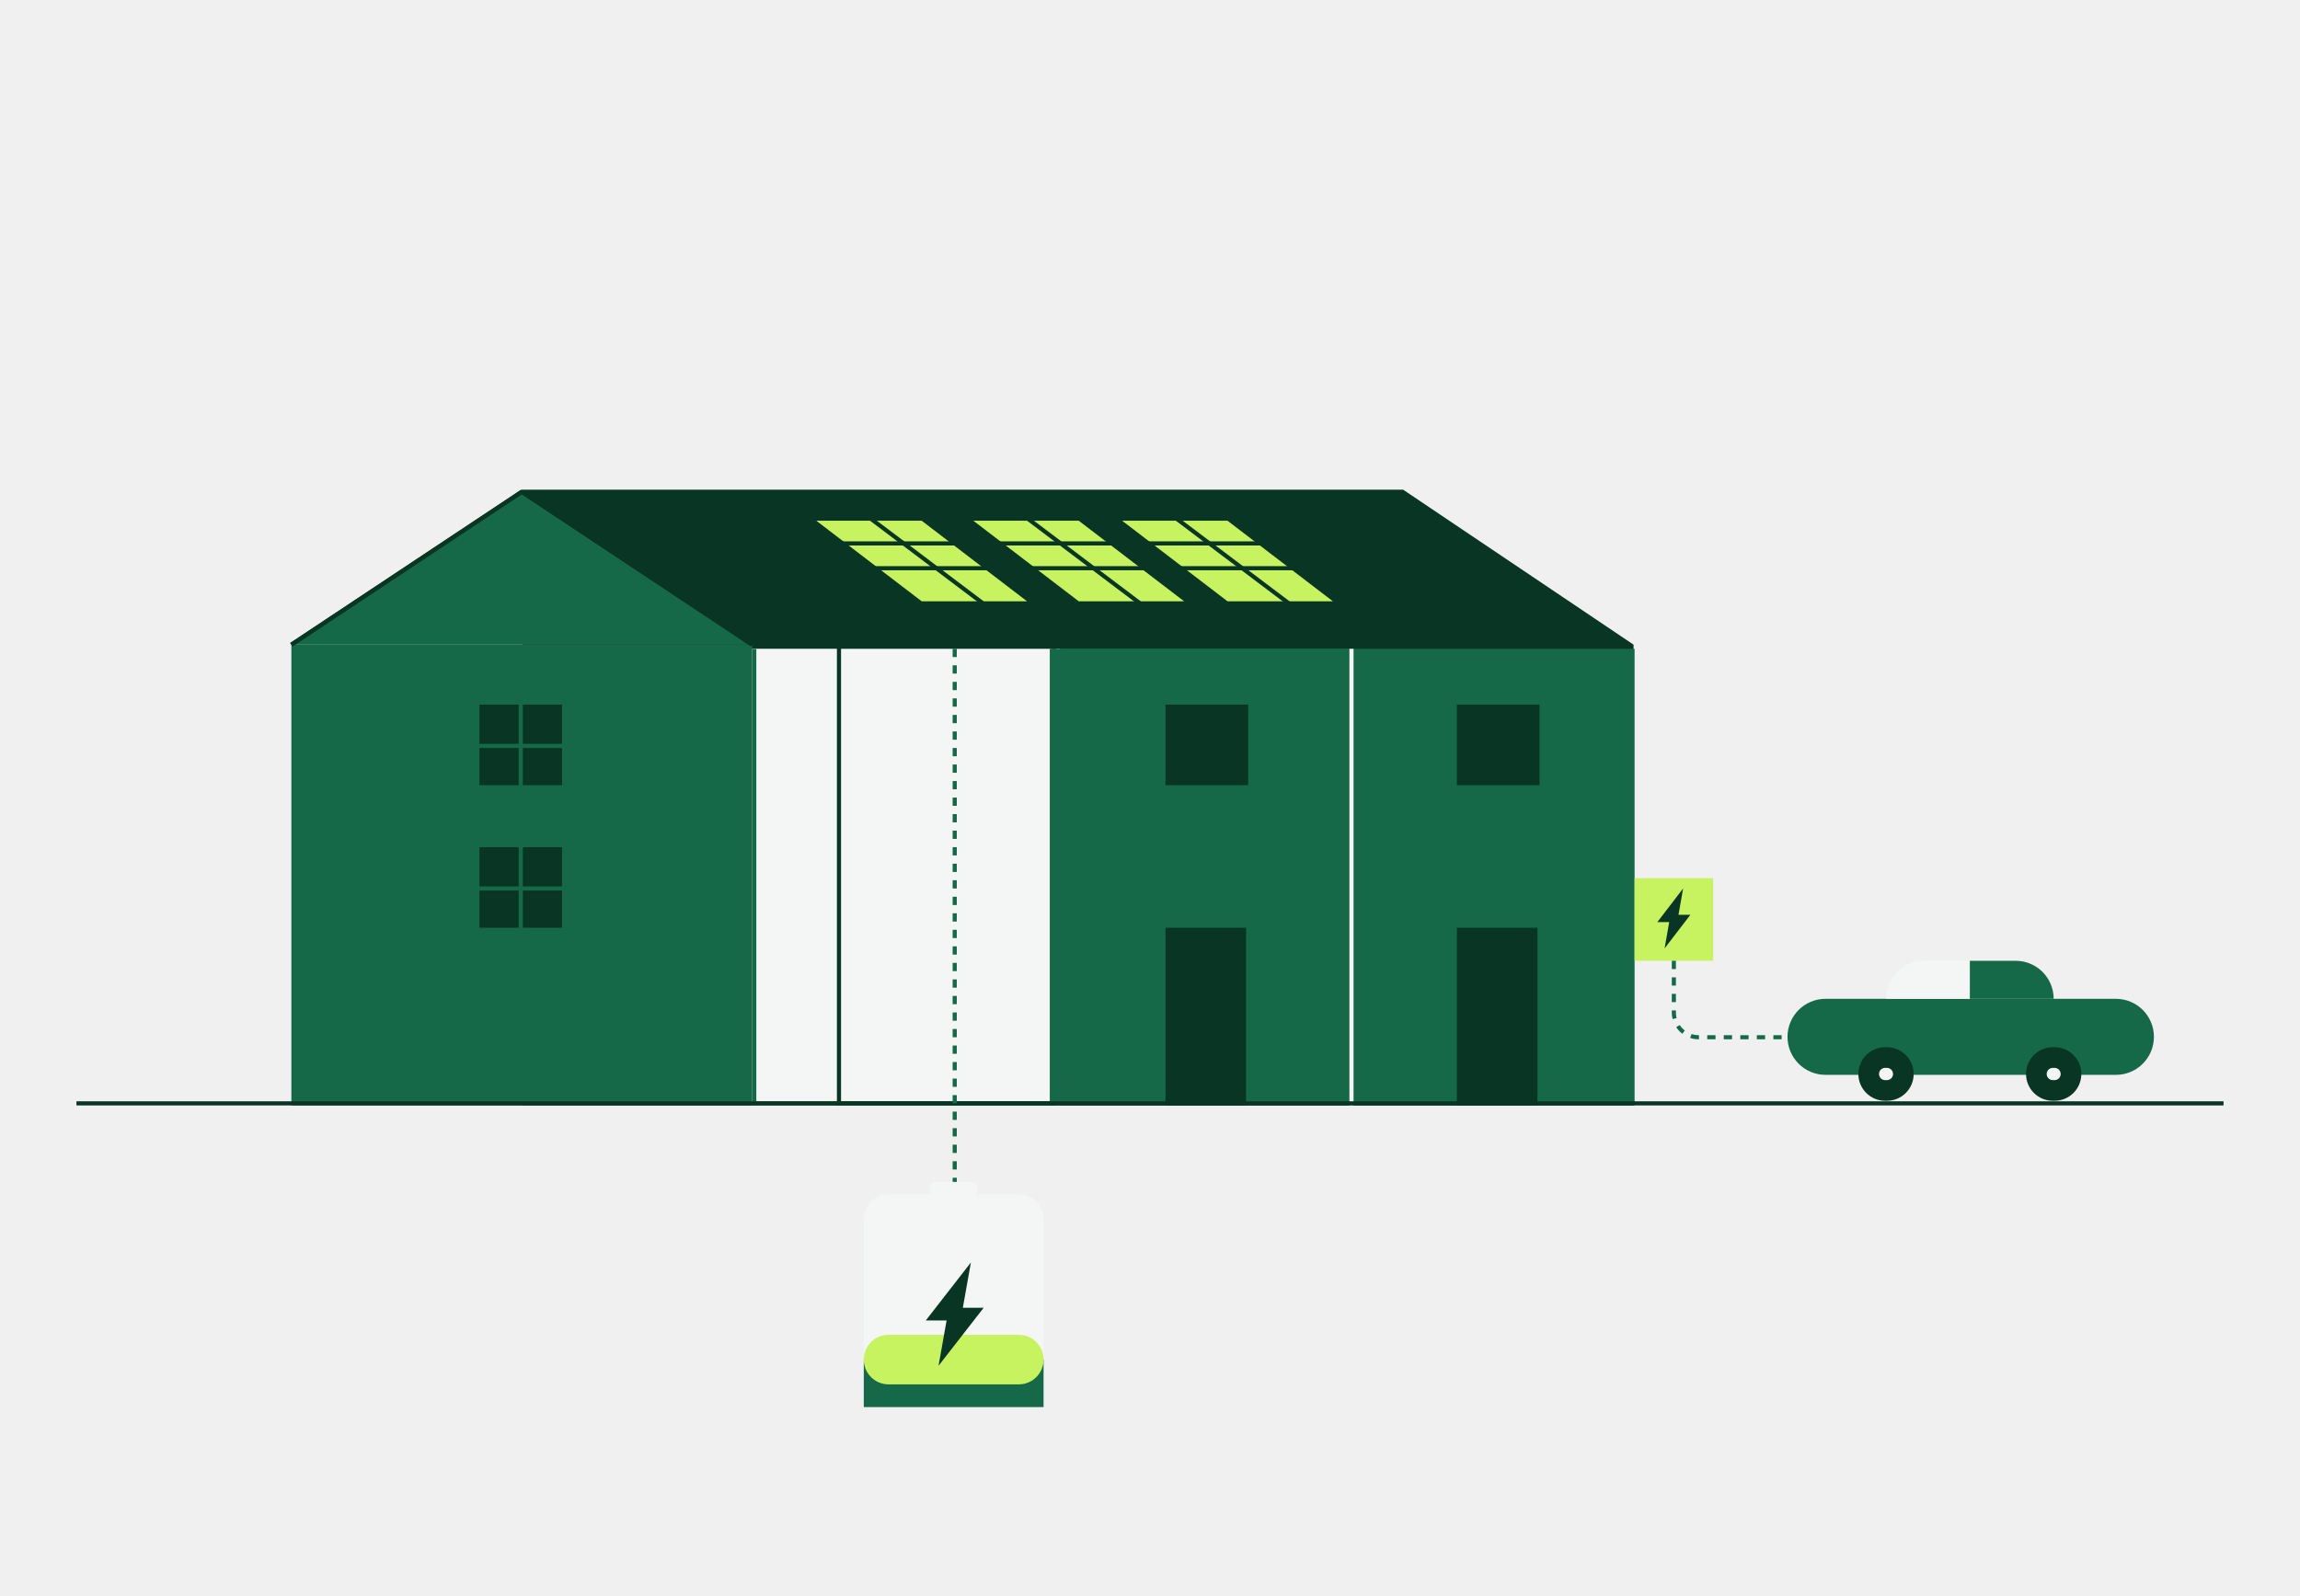
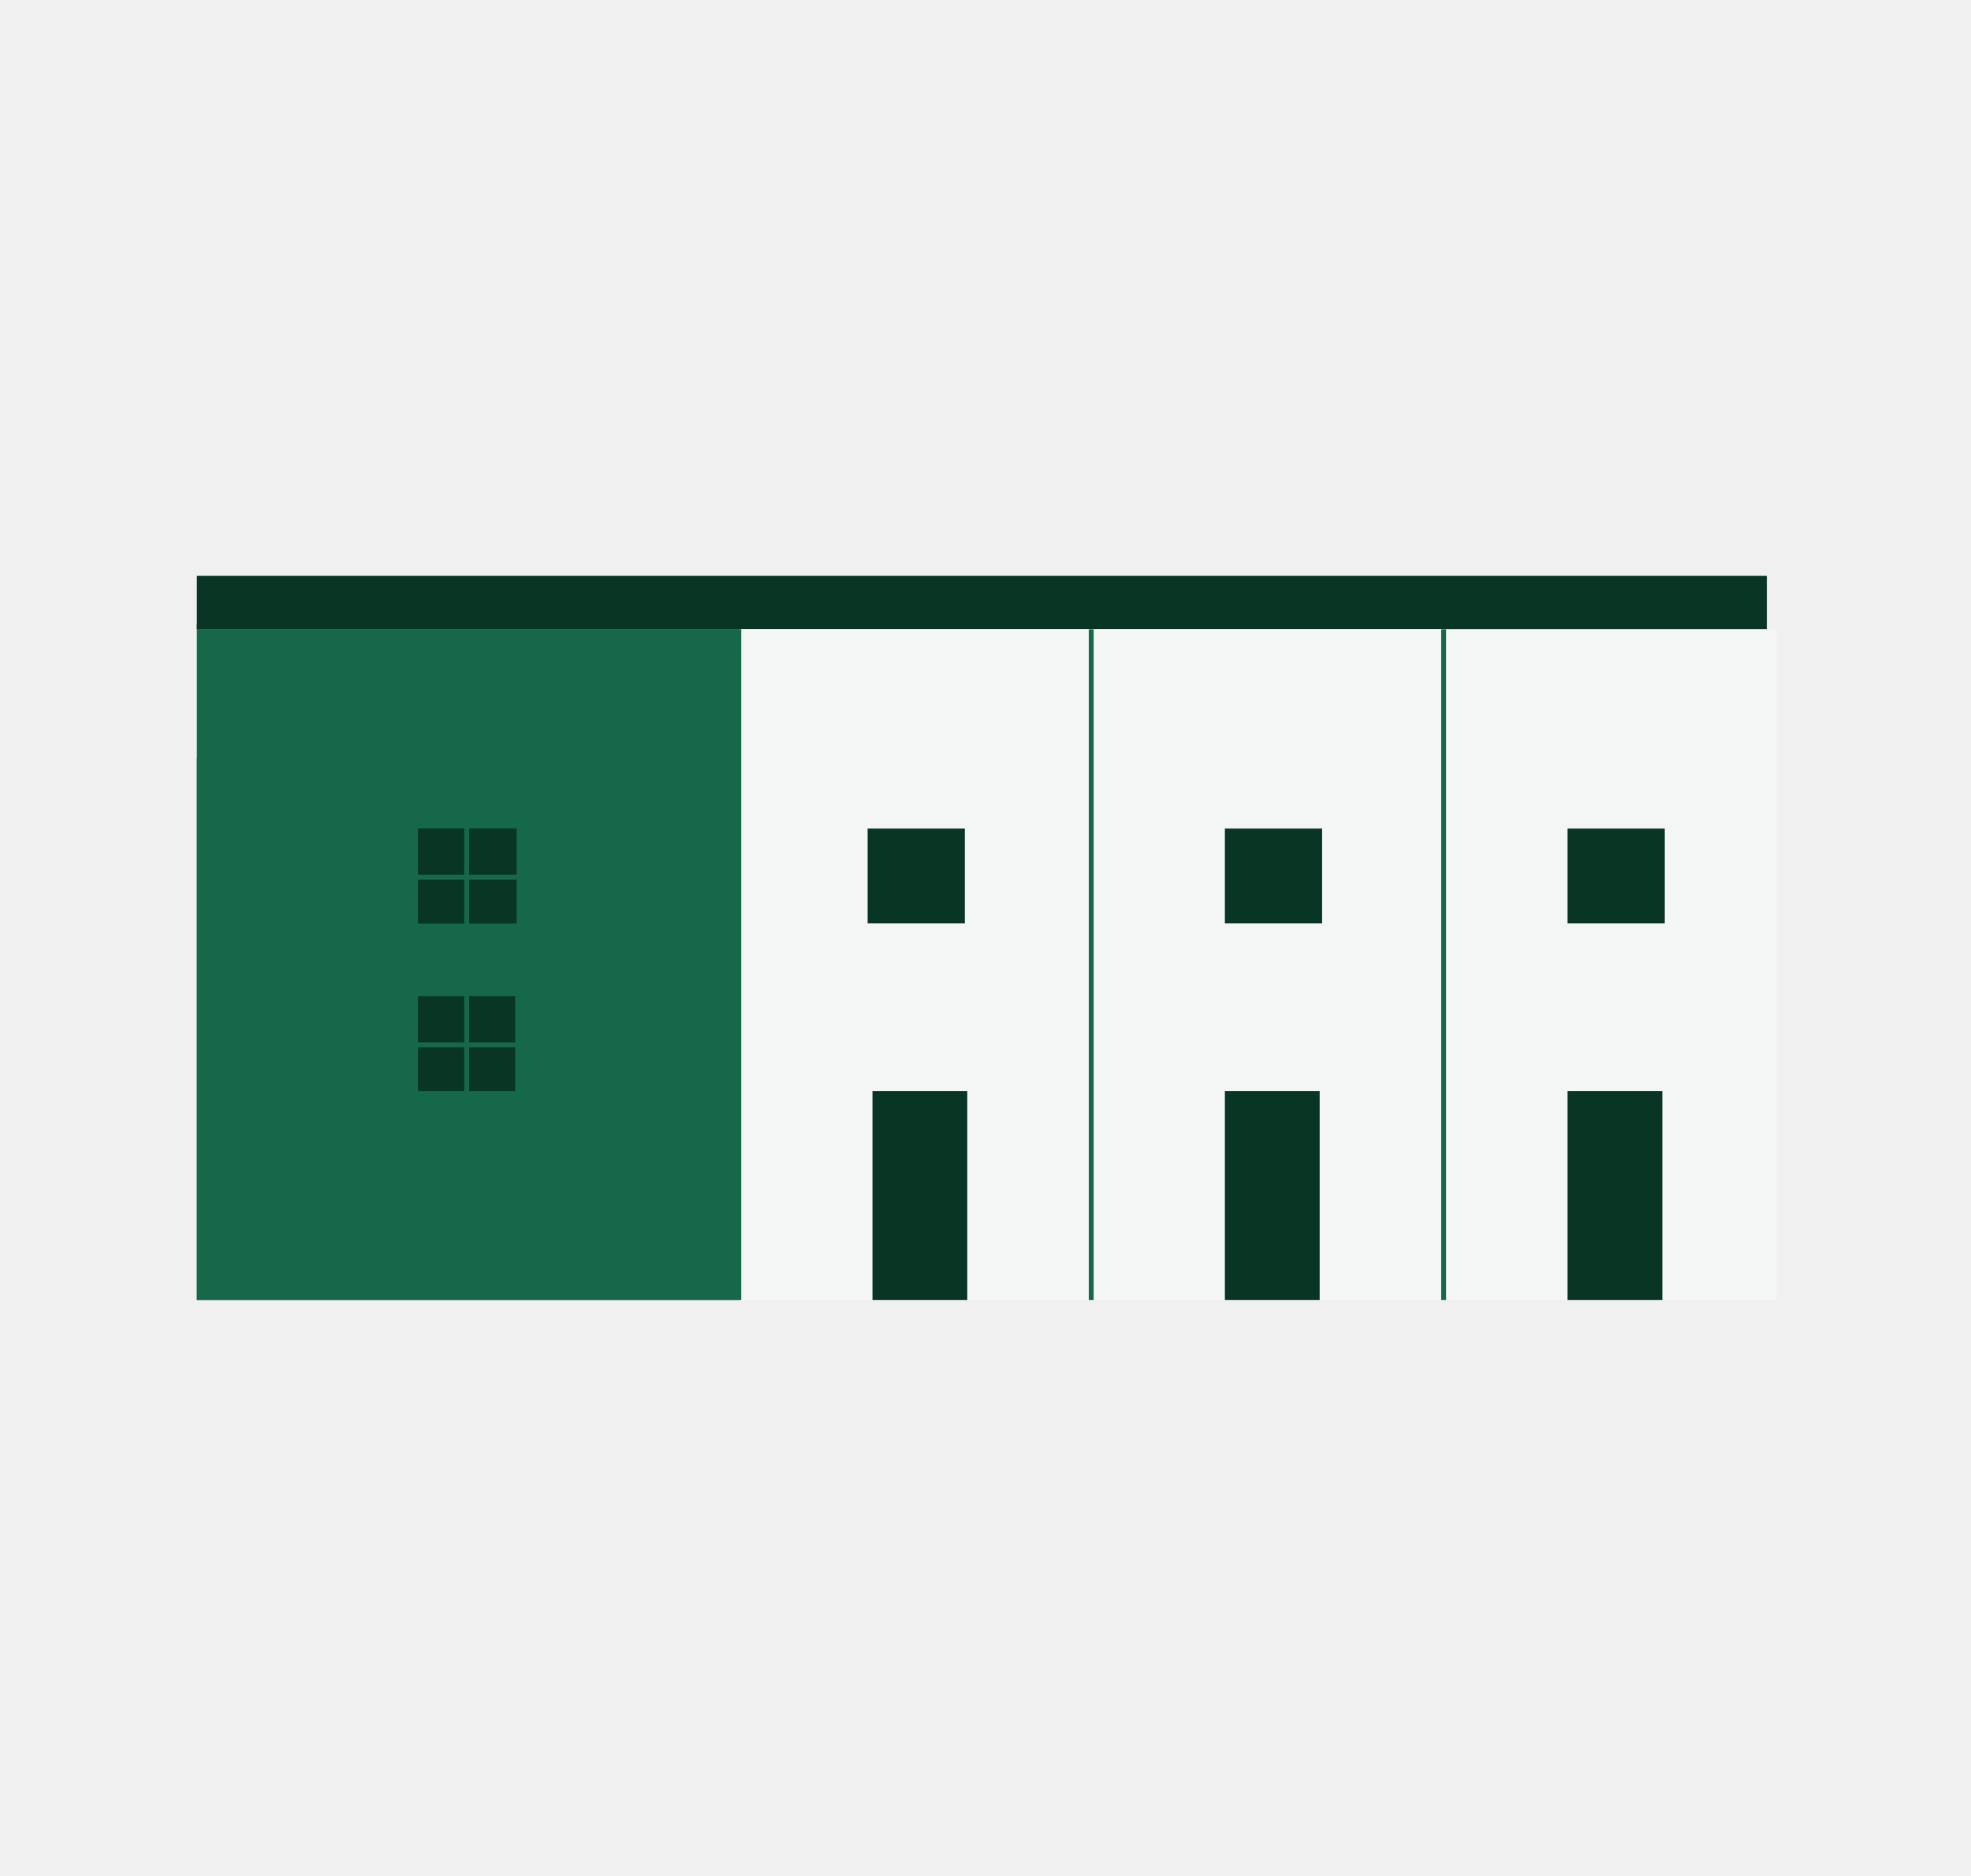
- <svg xmlns="http://www.w3.org/2000/svg" width="1113" height="772" viewBox="0 0 1113 772" fill="none">
-   <path d="M253 237H679L790.5 312V535H253V237Z" fill="#093524" />
-   <rect x="141" y="312" width="223" height="223" fill="#156949" />
-   <rect x="364" y="314" width="427" height="221" fill="#156949" />
-   <rect x="364" y="314" width="149" height="221" fill="#F4F5F5" />
-   <rect x="405.992" y="313" width="104" height="221" fill="#F4F5F5" stroke="#093524" stroke-width="2" />
-   <mask id="path-7-inside-1_9006_6841" fill="white">
-     <path d="M363.992 314H510.992V535H363.992V314Z" />
-   </mask>
-   <path d="M510.992 535V537H512.992V535H510.992ZM363.992 535H361.992V537H363.992V535ZM510.992 314H508.992V535H510.992H512.992V314H510.992ZM510.992 535V533H363.992V535V537H510.992V535ZM363.992 535H365.992V314H363.992H361.992V535H363.992Z" fill="#156949" mask="url(#path-7-inside-1_9006_6841)" />
-   <rect x="509" y="314" width="145" height="221" fill="#156949" />
-   <rect x="564" y="449" width="39" height="86" fill="#093524" />
-   <rect x="705" y="449" width="39" height="86" fill="#093524" />
-   <path d="M252.5 237L364 312H141L252.5 237Z" fill="#156949" />
-   <rect x="232" y="410" width="40" height="39" fill="#093524" />
-   <rect x="232" y="341" width="40" height="39" fill="#093524" />
-   <rect x="564" y="341" width="40" height="39" fill="#093524" />
-   <rect x="705" y="341" width="40" height="39" fill="#093524" />
-   <path d="M509 535V314" stroke="#156949" stroke-width="2" />
-   <path d="M654 535V314" stroke="#F4F5F5" stroke-width="2" />
-   <path d="M364 312L252.5 238L141 312" stroke="#093524" stroke-width="2" stroke-linejoin="bevel" />
-   <path d="M252 335V387.5" stroke="#156949" stroke-width="2" />
-   <path d="M278.5 361H226" stroke="#156949" stroke-width="2" />
-   <path d="M252 404V456.5" stroke="#156949" stroke-width="2" />
-   <path d="M278.5 430H226" stroke="#156949" stroke-width="2" />
-   <path d="M364 312L252.5 238L141 312" stroke="#093524" stroke-width="2" stroke-linejoin="bevel" />
-   <path d="M395 252H446L497 291H446L395 252Z" fill="#C7F360" />
-   <path d="M402 263H477" stroke="#093524" stroke-width="2" />
-   <path d="M418 275H493" stroke="#093524" stroke-width="2" />
-   <path d="M420 250L477 293" stroke="#093524" stroke-width="2" />
-   <path d="M471 252H522L573 291H522L471 252Z" fill="#C7F360" />
-   <path d="M478 263H553" stroke="#093524" stroke-width="2" />
-   <path d="M494 275H569" stroke="#093524" stroke-width="2" />
-   <path d="M496 250L553 293" stroke="#093524" stroke-width="2" />
-   <path d="M543 252H594L645 291H594L543 252Z" fill="#C7F360" />
-   <path d="M550 263H625" stroke="#093524" stroke-width="2" />
-   <path d="M566 275H641" stroke="#093524" stroke-width="2" />
-   <path d="M568 250L625 293" stroke="#093524" stroke-width="2" />
-   <rect x="37" y="533" width="1039" height="2" fill="#093524" />
-   <rect x="418" y="590" width="87" height="91" fill="#F4F5F5" />
-   <rect x="418" y="578" width="87" height="24" rx="12" fill="#F4F5F5" />
-   <rect x="418" y="658" width="87" height="23" fill="#156949" />
-   <rect x="418" y="646" width="87" height="24" rx="12" fill="#C7F360" />
-   <rect x="450" y="575" width="23" height="12" fill="#F4F5F5" />
-   <rect x="450" y="572" width="23" height="6" rx="3" fill="#F4F5F5" />
-   <path d="M469.832 611L448 639.063H458.071L454.168 661L476 632.937H465.929L469.832 611Z" fill="#093524" />
-   <path d="M462 314V572" stroke="#156949" stroke-width="2" stroke-dasharray="4 4" />
-   <rect x="791" y="425" width="38" height="40" fill="#C7F360" />
-   <path d="M814.476 430L802 446.277H807.755L805.524 459L818 442.723H812.245L814.476 430Z" fill="#093524" />
-   <path d="M810 465V490C810 496.627 815.373 502 822 502H905" stroke="#156949" stroke-width="2" stroke-dasharray="4 4" />
-   <rect x="865" y="483.4" width="177.312" height="36.801" rx="18.4" fill="#156949" />
-   <path fill-rule="evenodd" clip-rule="evenodd" d="M953.236 465H931.072C920.91 465 912.672 473.238 912.672 483.4H953.236V465Z" fill="#F4F5F5" />
-   <path d="M993.801 483.4C993.801 473.238 985.563 465 975.4 465H953.236V483.4H993.801Z" fill="#156949" />
-   <rect x="904.289" y="511.818" width="16.764" height="15.928" rx="7.964" fill="#F4F5F5" stroke="#093524" stroke-width="10" />
-   <rect x="985.422" y="511.818" width="16.764" height="15.928" rx="7.964" fill="#F4F5F5" stroke="#093524" stroke-width="10" />
+ <svg xmlns="http://www.w3.org/2000/svg" width="811" height="772" viewBox="0 0 811 772" fill="none">
+   <path d="M81 237H555.91H727V259H81V237Z" fill="#093524" />
+   <rect x="81" y="312" width="223" height="223" fill="#156949" />
+   <rect x="304" y="259" width="427" height="276" fill="#F4F5F5" />
+   <rect x="304" y="259" width="145" height="276" fill="#F4F5F5" />
+   <rect x="449" y="259" width="145" height="276" fill="#F4F5F5" />
+   <rect x="359" y="449" width="39" height="86" fill="#093524" />
+   <rect x="504" y="449" width="39" height="86" fill="#093524" />
+   <rect x="645" y="449" width="39" height="86" fill="#093524" />
+   <rect x="172" y="410" width="40" height="39" fill="#093524" />
+   <rect x="172" y="341" width="40" height="39" fill="#093524" />
+   <rect x="357" y="341" width="40" height="39" fill="#093524" />
+   <rect x="504" y="341" width="40" height="39" fill="#093524" />
+   <rect x="645" y="341" width="40" height="39" fill="#093524" />
+   <path d="M449 535V259" stroke="#156949" stroke-width="2" />
+   <path d="M594 535V259" stroke="#156949" stroke-width="2" />
+   <path d="M192 335V387.5" stroke="#156949" stroke-width="2" />
+   <path d="M218.5 361H166" stroke="#156949" stroke-width="2" />
+   <path d="M192 404V456.5" stroke="#156949" stroke-width="2" />
+   <path d="M218.5 430H166" stroke="#156949" stroke-width="2" />
+   <rect x="81" y="259" width="224" height="276" fill="#156949" />
+   <rect width="224" height="2" transform="matrix(1 0 0 -1 81 259)" fill="#093524" />
+   <rect x="172.406" y="341" width="40.179" height="39" fill="#093524" />
+   <rect x="172" y="410" width="40" height="39" fill="#093524" />
+   <rect x="172" y="341" width="40" height="39" fill="#093524" />
+   <path d="M192 335V387.5" stroke="#156949" stroke-width="2" />
+   <path d="M218.5 361H166" stroke="#156949" stroke-width="2" />
+   <path d="M192 404V456.5" stroke="#156949" stroke-width="2" />
+   <path d="M218.5 430H166" stroke="#156949" stroke-width="2" />
</svg>
